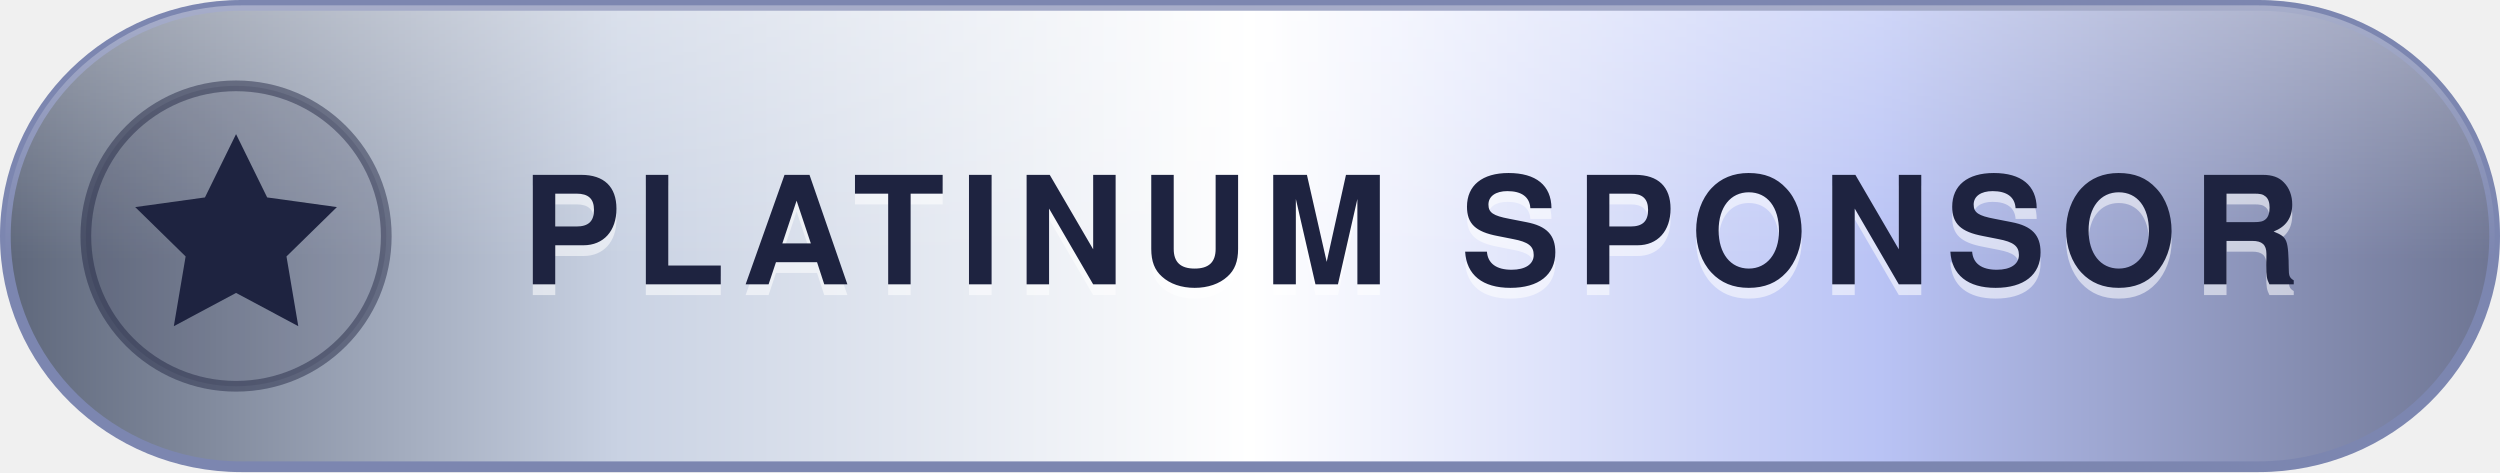
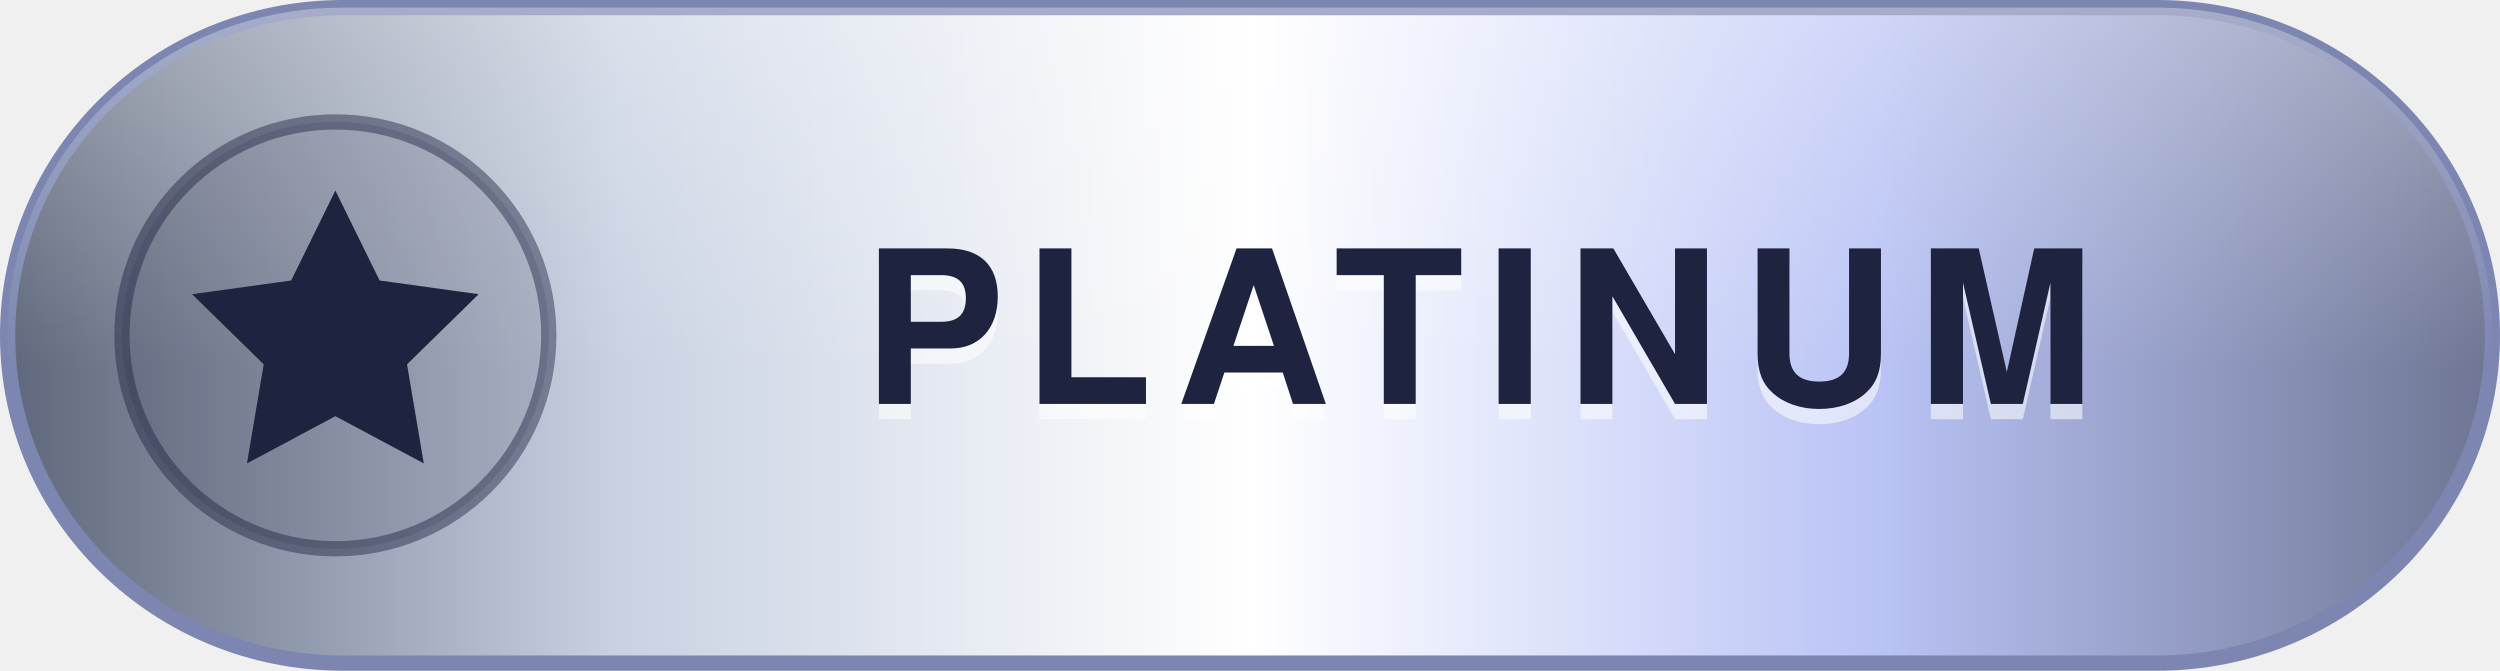
- <svg xmlns="http://www.w3.org/2000/svg" width="233" height="44" viewBox="0 0 233 44" role="img" aria-label="AgentiLoop Platinum Sponsor">
+ <svg xmlns="http://www.w3.org/2000/svg" width="164" height="44" viewBox="0 0 164 44" role="img" aria-label="AgentiLoop Platinum">
  <defs>
    <linearGradient id="m" x1="0" y1="0" x2="1" y2="0">
      <stop offset="0.00" stop-color="#5b6478" />
      <stop offset="0.25" stop-color="#c9d2e3" />
      <stop offset="0.50" stop-color="#ffffff" />
      <stop offset="0.75" stop-color="#b9c3f5" />
      <stop offset="1.00" stop-color="#6c7390" />
    </linearGradient>
    <linearGradient id="s" x1="0" y1="0" x2="0" y2="1">
      <stop offset="0" stop-color="#fff" stop-opacity=".32" />
      <stop offset=".55" stop-color="#fff" stop-opacity="0" />
    </linearGradient>
  </defs>
-   <rect x=".5" y=".5" width="232" height="43" rx="22" fill="url(#m)" stroke="#7c86b0" />
-   <rect x=".5" y=".5" width="232" height="43" rx="22" fill="url(#s)" />
+   <rect x=".5" y=".5" width="163" height="43" rx="22" fill="url(#m)" stroke="#7c86b0" />
+   <rect x=".5" y=".5" width="163" height="43" rx="22" fill="url(#s)" />
  <circle cx="22" cy="22" r="14" fill="#1e2340" fill-opacity=".14" stroke="#1e2340" stroke-opacity=".45" />
  <path d="M22 12.5l2.9 5.9 6.5.9-4.7 4.6 1.1 6.5L22 27.3l-5.8 3.1 1.1-6.5-4.7-4.6 6.5-.9z" fill="#1e2340" />
-   <text x="131.5" y="27.5" text-anchor="middle" font-family="-apple-system, BlinkMacSystemFont, 'Segoe UI', Helvetica, Arial, sans-serif" font-size="14" font-weight="800" letter-spacing="1.4" fill="#ffffff" fill-opacity=".55">PLATINUM SPONSOR</text>
-   <text x="131.5" y="26.5" text-anchor="middle" font-family="-apple-system, BlinkMacSystemFont, 'Segoe UI', Helvetica, Arial, sans-serif" font-size="14" font-weight="800" letter-spacing="1.4" fill="#1e2340">PLATINUM SPONSOR</text>
+   <text x="97.0" y="27.5" text-anchor="middle" font-family="-apple-system, BlinkMacSystemFont, 'Segoe UI', Helvetica, Arial, sans-serif" font-size="14" font-weight="800" letter-spacing="1.4" fill="#ffffff" fill-opacity=".55">PLATINUM</text>
+   <text x="97.0" y="26.5" text-anchor="middle" font-family="-apple-system, BlinkMacSystemFont, 'Segoe UI', Helvetica, Arial, sans-serif" font-size="14" font-weight="800" letter-spacing="1.4" fill="#1e2340">PLATINUM</text>
</svg>
